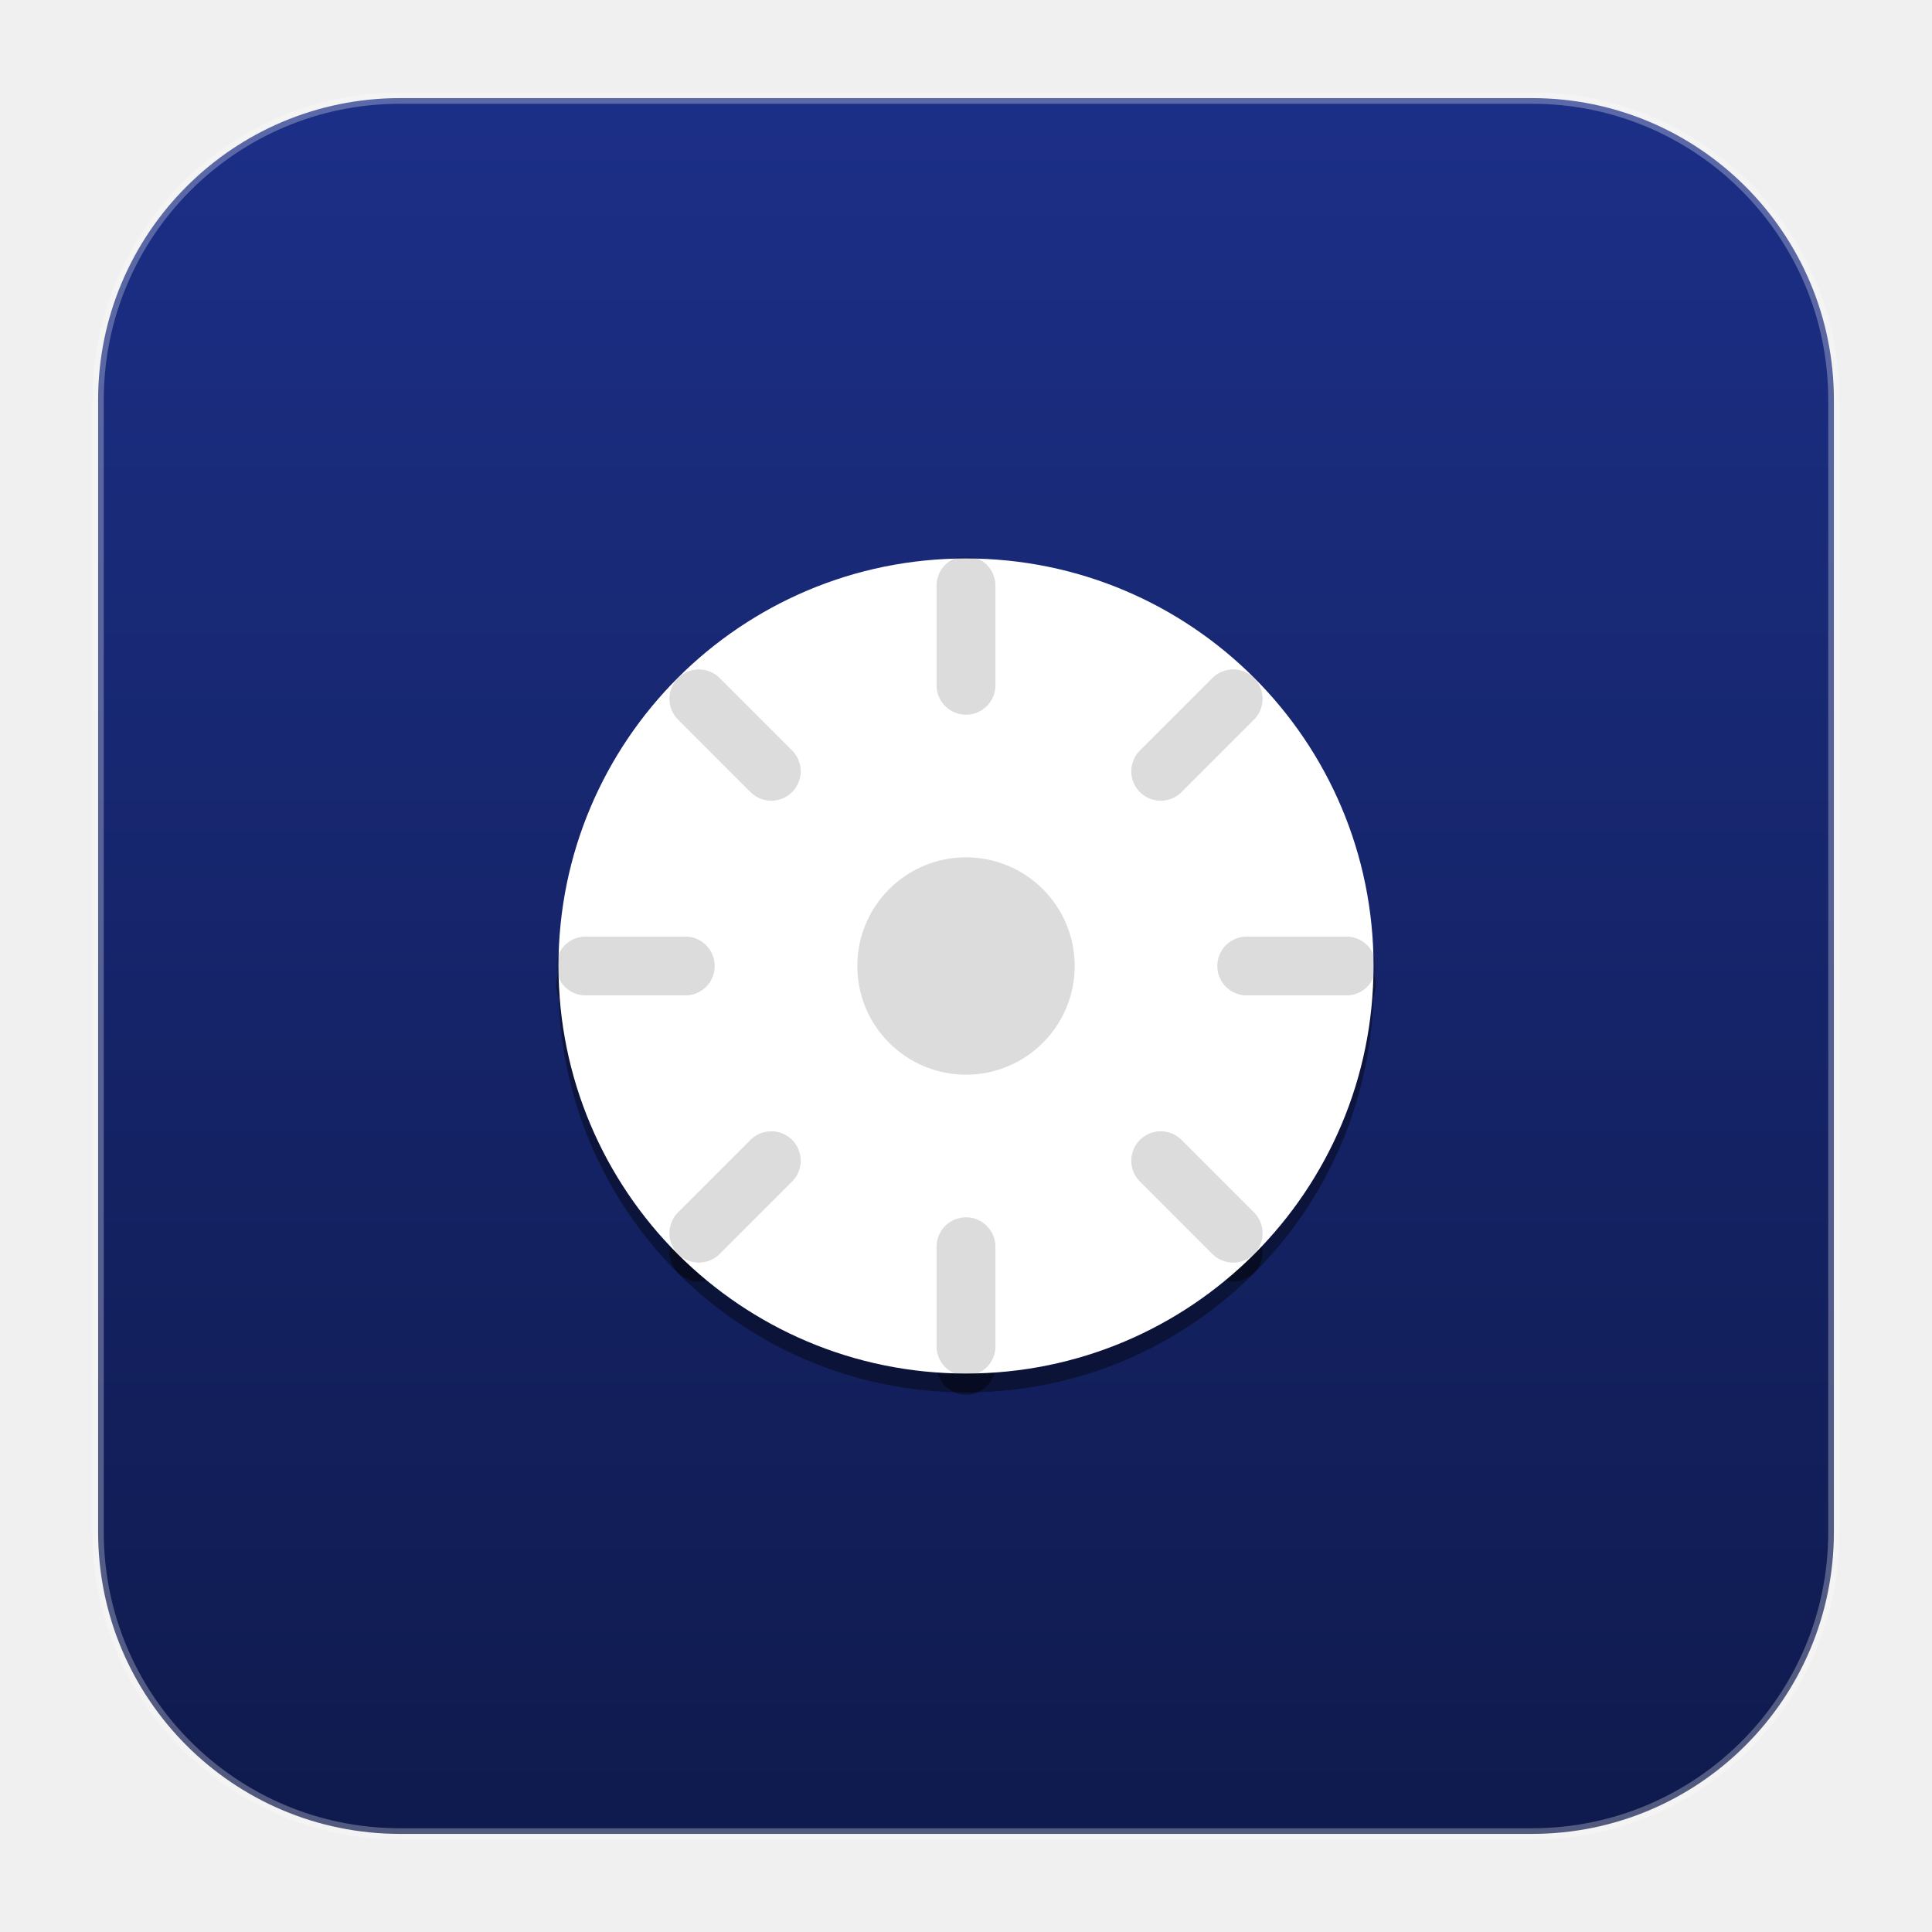
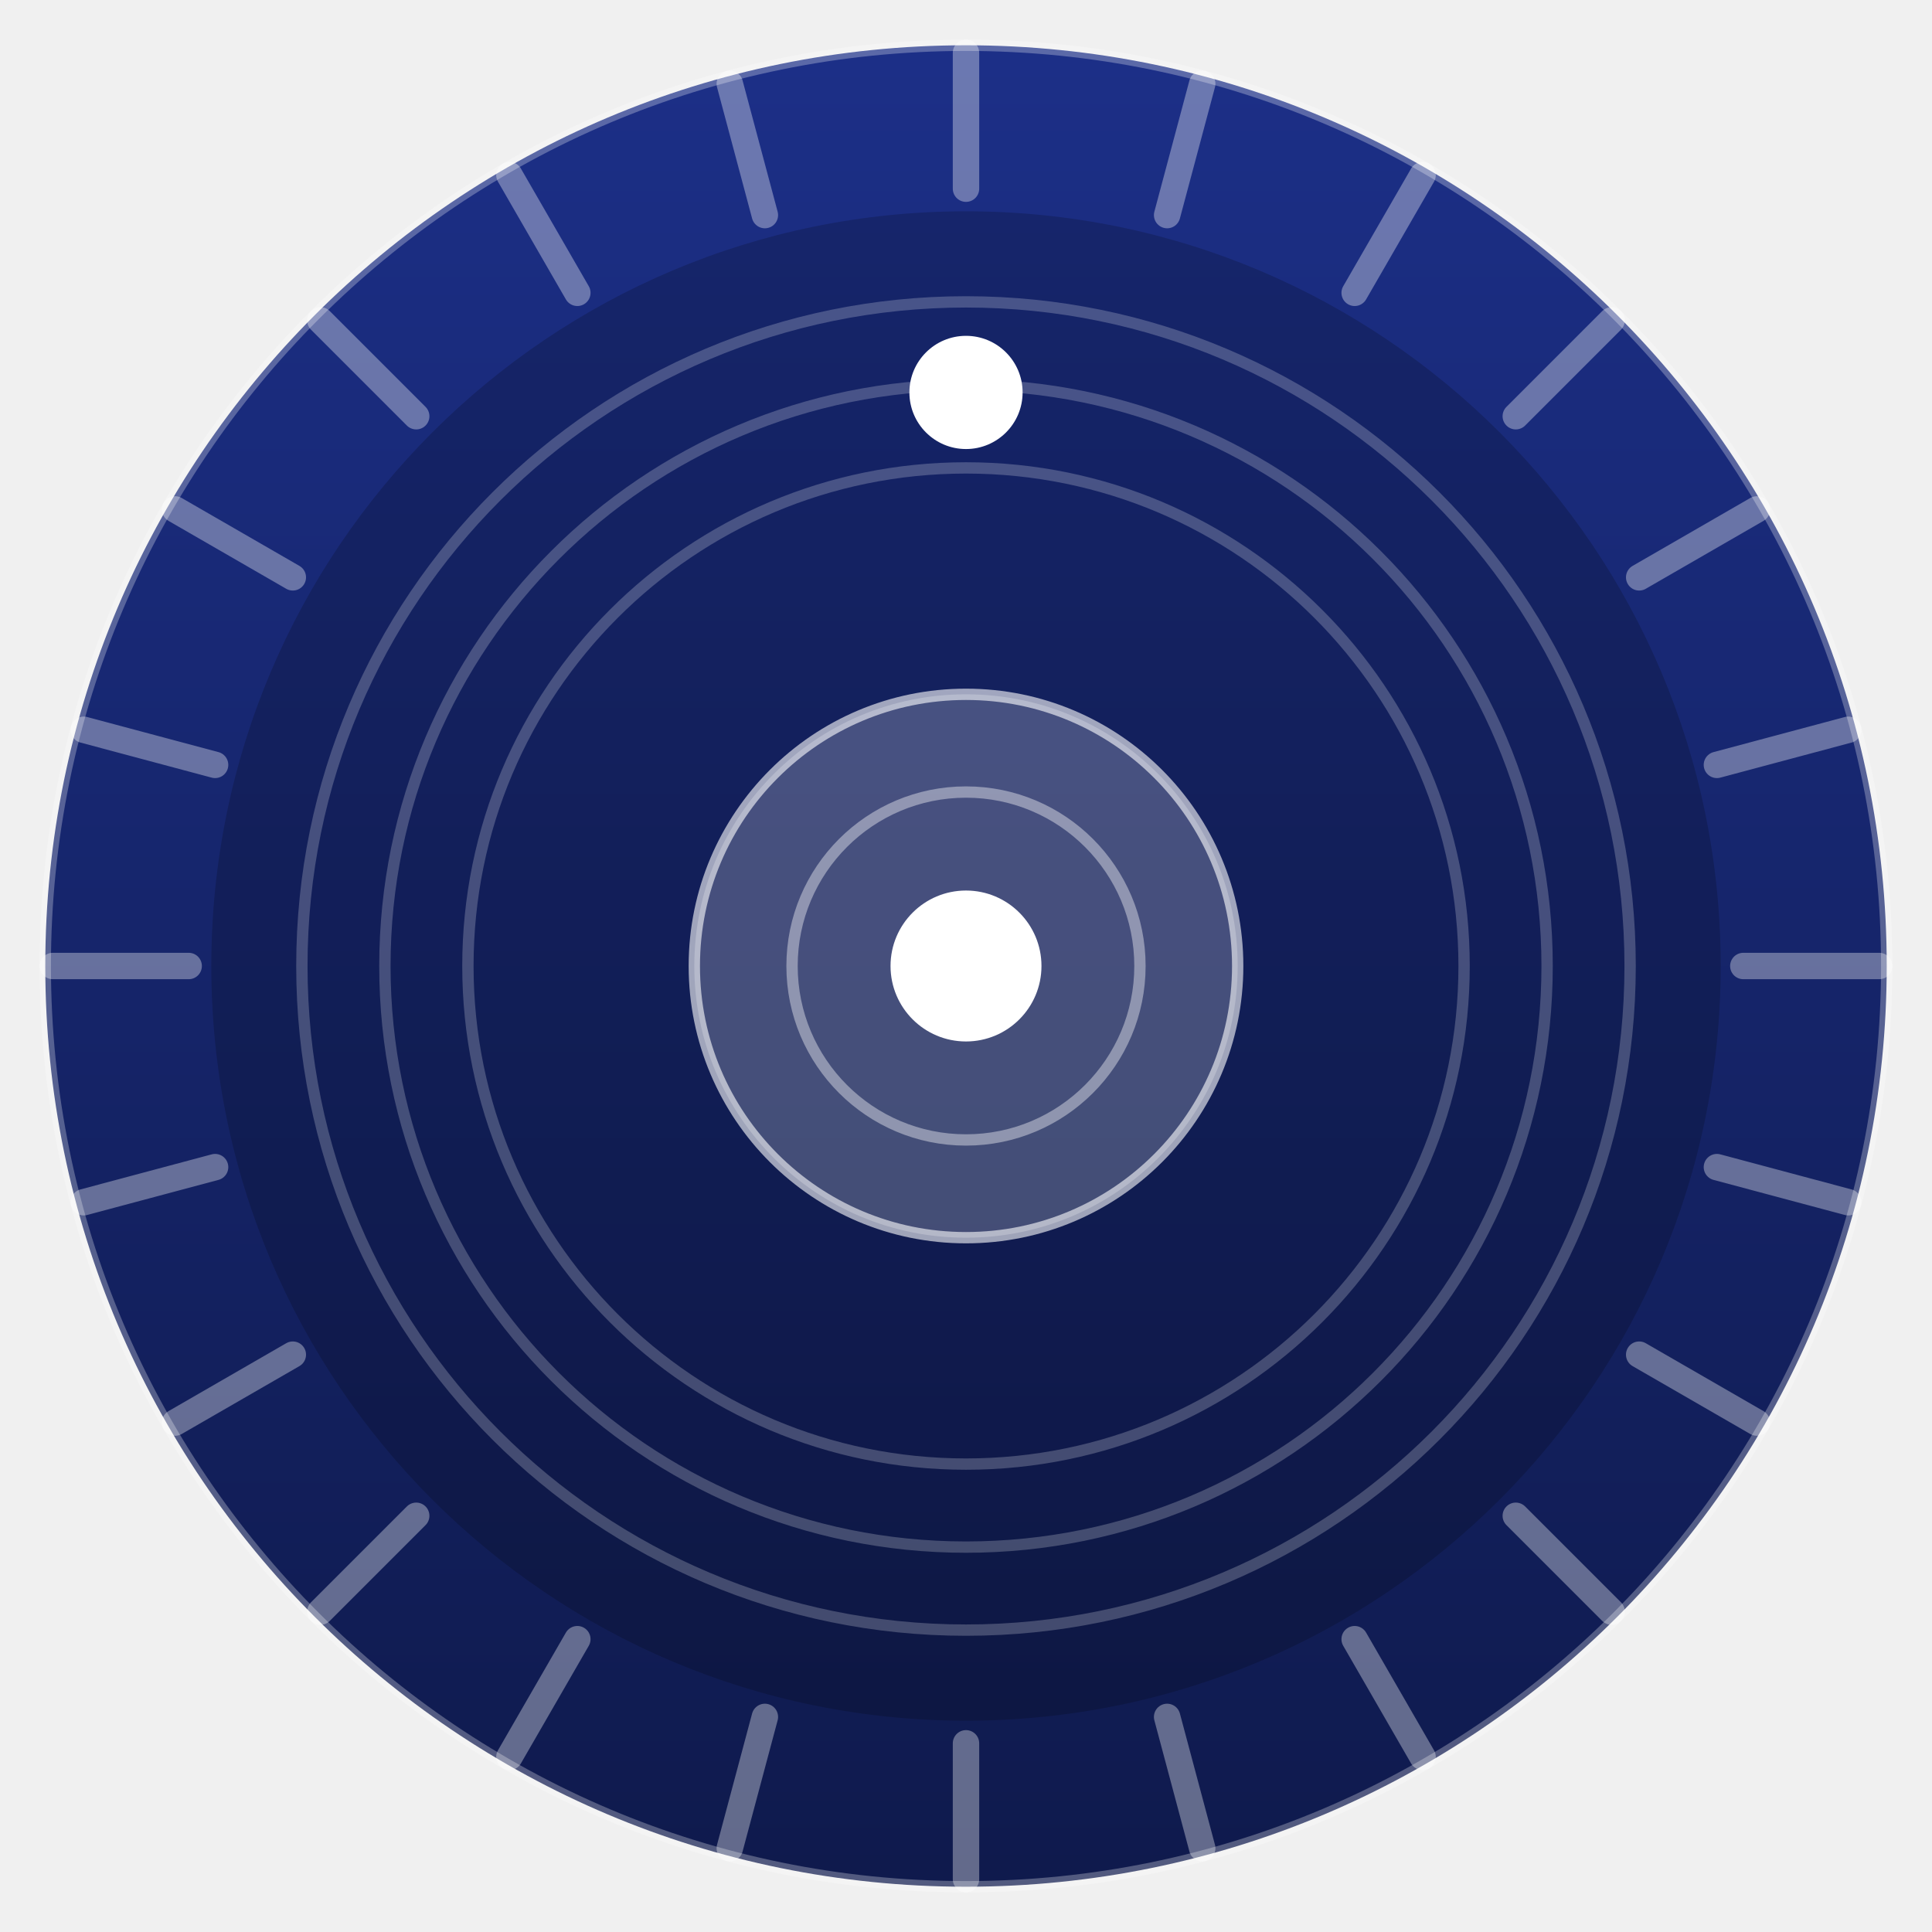
<svg xmlns="http://www.w3.org/2000/svg" width="512" height="512" viewBox="0 0 512 512">
  <defs>
-     <linearGradient id="bg" x1="0" y1="0" x2="0" y2="1">
+     <linearGradient id="jogBg" x1="0" y1="0" x2="0" y2="1">
      <stop offset="0" stop-color="hsl(229,66%,32%)" />
      <stop offset="1" stop-color="hsl(229,68%,18%)" />
    </linearGradient>
  </defs>
-   <rect x="26" y="26" width="460" height="460" rx="80" fill="url(#bg)" stroke="rgba(255,255,255,0.28)" stroke-width="3" />
-   <g transform="translate(0,5)">
-     <g transform="translate(112,112) scale(12)">
-       <circle cx="12" cy="12" r="9" fill="rgba(0,0,0,0.4)" />
-       <circle cx="12" cy="12" r="2.4" fill="rgba(0,0,0,0.4)" />
-       <g stroke="rgba(0,0,0,0.4)" stroke-width="1.3" stroke-linecap="round">
-         <path d="M12 3.6v2.2M12 18.2v2.2M3.6 12h2.2M18.2 12h2.2M6.1 6.1l1.6 1.6M16.3 16.3l1.6 1.6M17.9 6.1l-1.6 1.6M7.7 16.3l-1.6 1.6" />
-       </g>
-     </g>
-   </g>
-   <g transform="translate(112,112) scale(12)">
-     <circle cx="12" cy="12" r="9" fill="#ffffff" />
-     <circle cx="12" cy="12" r="2.4" fill="rgba(0,0,0,0.14)" />
-     <g stroke="rgba(0,0,0,0.14)" stroke-width="1.3" stroke-linecap="round">
-       <path d="M12 3.6v2.2M12 18.2v2.2M3.6 12h2.2M18.2 12h2.2M6.1 6.1l1.6 1.6M16.3 16.3l1.6 1.6M17.9 6.1l-1.6 1.6M7.7 16.3l-1.6 1.6" />
-     </g>
-   </g>
+   <clipPath id="jogDisc">
+     <circle cx="256" cy="256" r="244" />
+   </clipPath>
+   <clipPath id="jogFace">
+     <circle cx="256" cy="256" r="200" />
+   </clipPath>
+   <circle cx="256" cy="256" r="244" fill="url(#jogBg)" stroke="rgba(255,255,255,0.28)" stroke-width="3" />
+   <path d="M256.0 14.0 L256.0 50.0" fill="none" stroke="#ffffff" stroke-width="7" stroke-linecap="round" opacity="0.35" />
+   <path d="M318.6 22.2 L309.3 57.0" fill="none" stroke="#ffffff" stroke-width="7" stroke-linecap="round" opacity="0.35" />
+   <path d="M377.0 46.4 L359.0 77.6" fill="none" stroke="#ffffff" stroke-width="7" stroke-linecap="round" opacity="0.35" />
+   <path d="M427.1 84.9 L401.7 110.3" fill="none" stroke="#ffffff" stroke-width="7" stroke-linecap="round" opacity="0.35" />
+   <path d="M465.6 135.0 L434.4 153.0" fill="none" stroke="#ffffff" stroke-width="7" stroke-linecap="round" opacity="0.35" />
+   <path d="M489.8 193.4 L455.0 202.7" fill="none" stroke="#ffffff" stroke-width="7" stroke-linecap="round" opacity="0.35" />
+   <path d="M498.0 256.0 L462.0 256.0" fill="none" stroke="#ffffff" stroke-width="7" stroke-linecap="round" opacity="0.35" />
+   <path d="M489.8 318.6 L455.0 309.3" fill="none" stroke="#ffffff" stroke-width="7" stroke-linecap="round" opacity="0.35" />
+   <path d="M465.6 377.0 L434.4 359.0" fill="none" stroke="#ffffff" stroke-width="7" stroke-linecap="round" opacity="0.35" />
+   <path d="M427.1 427.1 L401.7 401.7" fill="none" stroke="#ffffff" stroke-width="7" stroke-linecap="round" opacity="0.35" />
+   <path d="M377.0 465.6 L359.0 434.4" fill="none" stroke="#ffffff" stroke-width="7" stroke-linecap="round" opacity="0.35" />
+   <path d="M318.6 489.8 L309.3 455.0" fill="none" stroke="#ffffff" stroke-width="7" stroke-linecap="round" opacity="0.35" />
+   <path d="M256.0 498.0 L256.0 462.0" fill="none" stroke="#ffffff" stroke-width="7" stroke-linecap="round" opacity="0.35" />
+   <path d="M193.4 489.8 L202.7 455.0" fill="none" stroke="#ffffff" stroke-width="7" stroke-linecap="round" opacity="0.35" />
+   <path d="M135.0 465.6 L153.0 434.4" fill="none" stroke="#ffffff" stroke-width="7" stroke-linecap="round" opacity="0.35" />
+   <path d="M84.9 427.1 L110.3 401.7" fill="none" stroke="#ffffff" stroke-width="7" stroke-linecap="round" opacity="0.35" />
+   <path d="M46.4 377.0 L77.6 359.0" fill="none" stroke="#ffffff" stroke-width="7" stroke-linecap="round" opacity="0.35" />
+   <path d="M22.2 318.6 L57.0 309.3" fill="none" stroke="#ffffff" stroke-width="7" stroke-linecap="round" opacity="0.35" />
+   <path d="M14.0 256.0 L50.0 256.0" fill="none" stroke="#ffffff" stroke-width="7" stroke-linecap="round" opacity="0.35" />
+   <path d="M22.2 193.4 L57.0 202.7" fill="none" stroke="#ffffff" stroke-width="7" stroke-linecap="round" opacity="0.35" />
+   <path d="M46.4 135.0 L77.6 153.0" fill="none" stroke="#ffffff" stroke-width="7" stroke-linecap="round" opacity="0.35" />
+   <path d="M84.9 84.9 L110.3 110.3" fill="none" stroke="#ffffff" stroke-width="7" stroke-linecap="round" opacity="0.35" />
+   <path d="M135.0 46.4 L153.0 77.6" fill="none" stroke="#ffffff" stroke-width="7" stroke-linecap="round" opacity="0.35" />
+   <path d="M193.4 22.2 L202.7 57.0" fill="none" stroke="#ffffff" stroke-width="7" stroke-linecap="round" opacity="0.35" />
+   <circle cx="256" cy="256" r="200" fill="rgba(0,0,0,0.18)" />
+   <circle cx="256" cy="256" r="176.0" fill="none" stroke="#ffffff" stroke-width="3" opacity="0.22" />
+   <circle cx="256" cy="256" r="154.0" fill="none" stroke="#ffffff" stroke-width="3" opacity="0.22" />
+   <circle cx="256" cy="256" r="132.0" fill="none" stroke="#ffffff" stroke-width="3" opacity="0.22" />
+   <circle cx="256" cy="256" r="72" fill="rgba(255,255,255,0.22)" stroke="rgba(255,255,255,0.6)" stroke-width="3" />
+   <circle cx="256" cy="256" r="46.1" fill="none" stroke="#ffffff" stroke-width="3" opacity="0.4" />
+   <circle cx="256" cy="256" r="20" fill="#ffffff" />
+   <circle cx="256" cy="104.0" r="15" fill="#ffffff" />
</svg>
